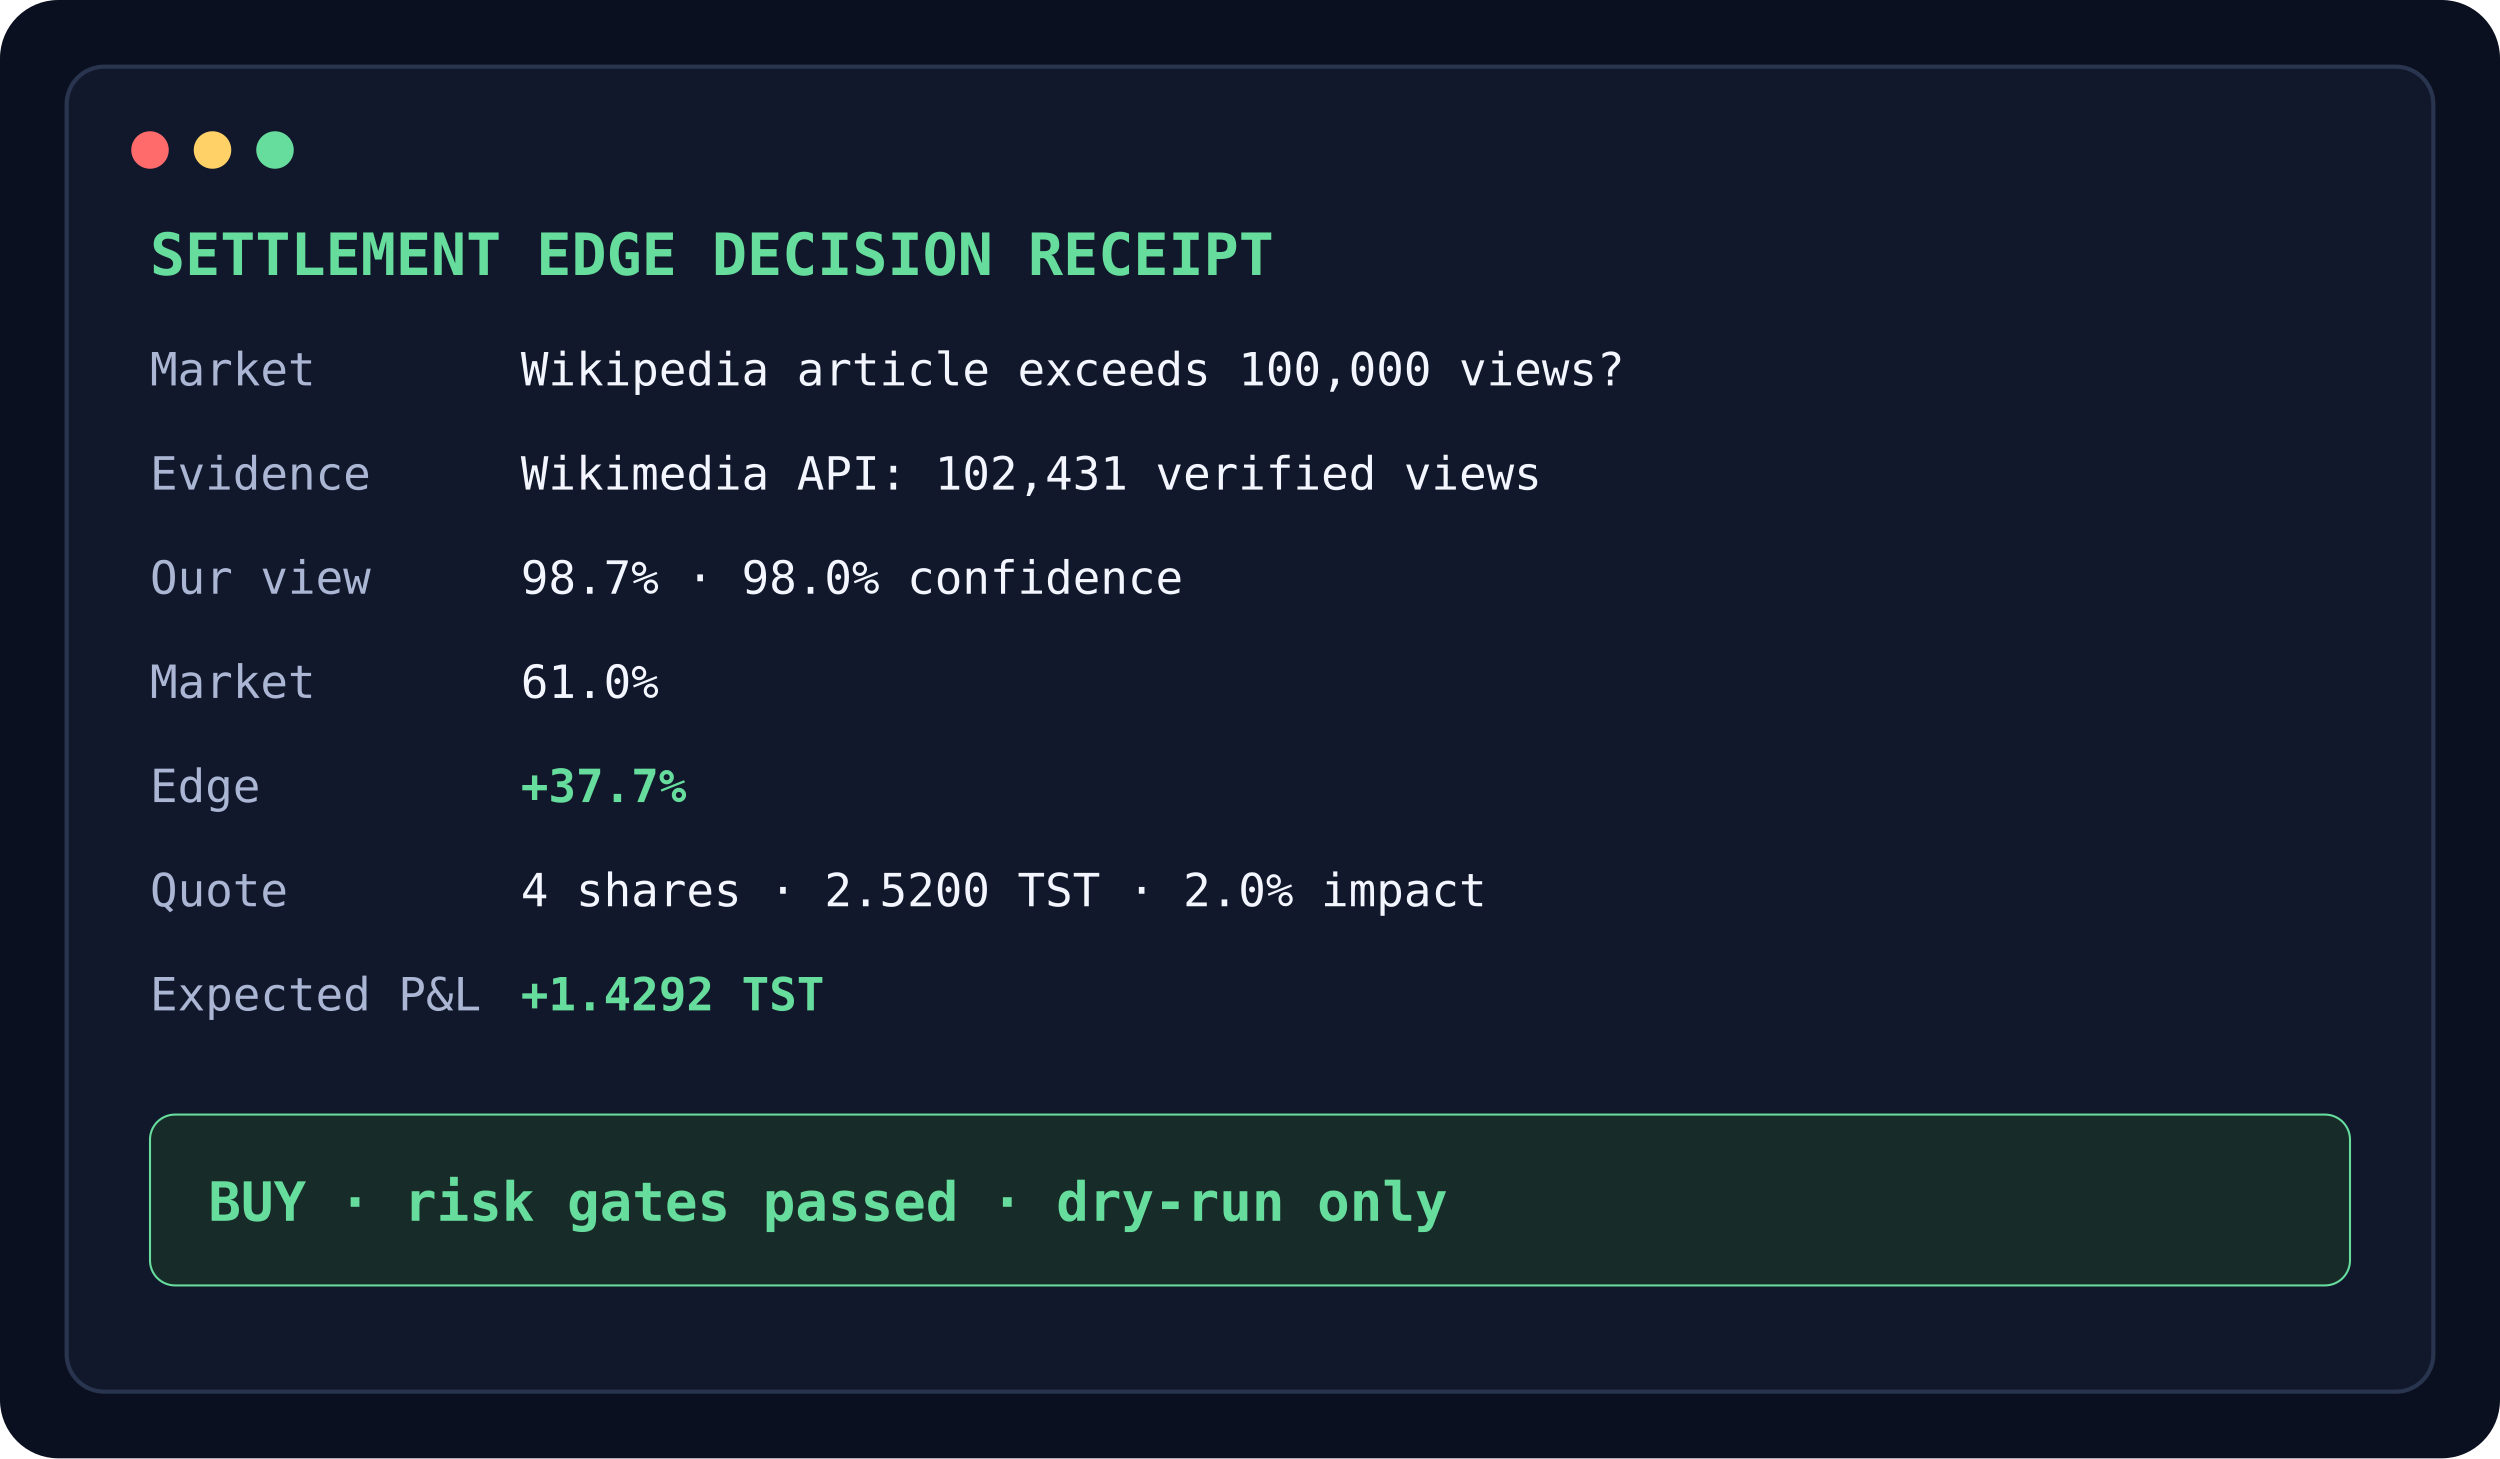
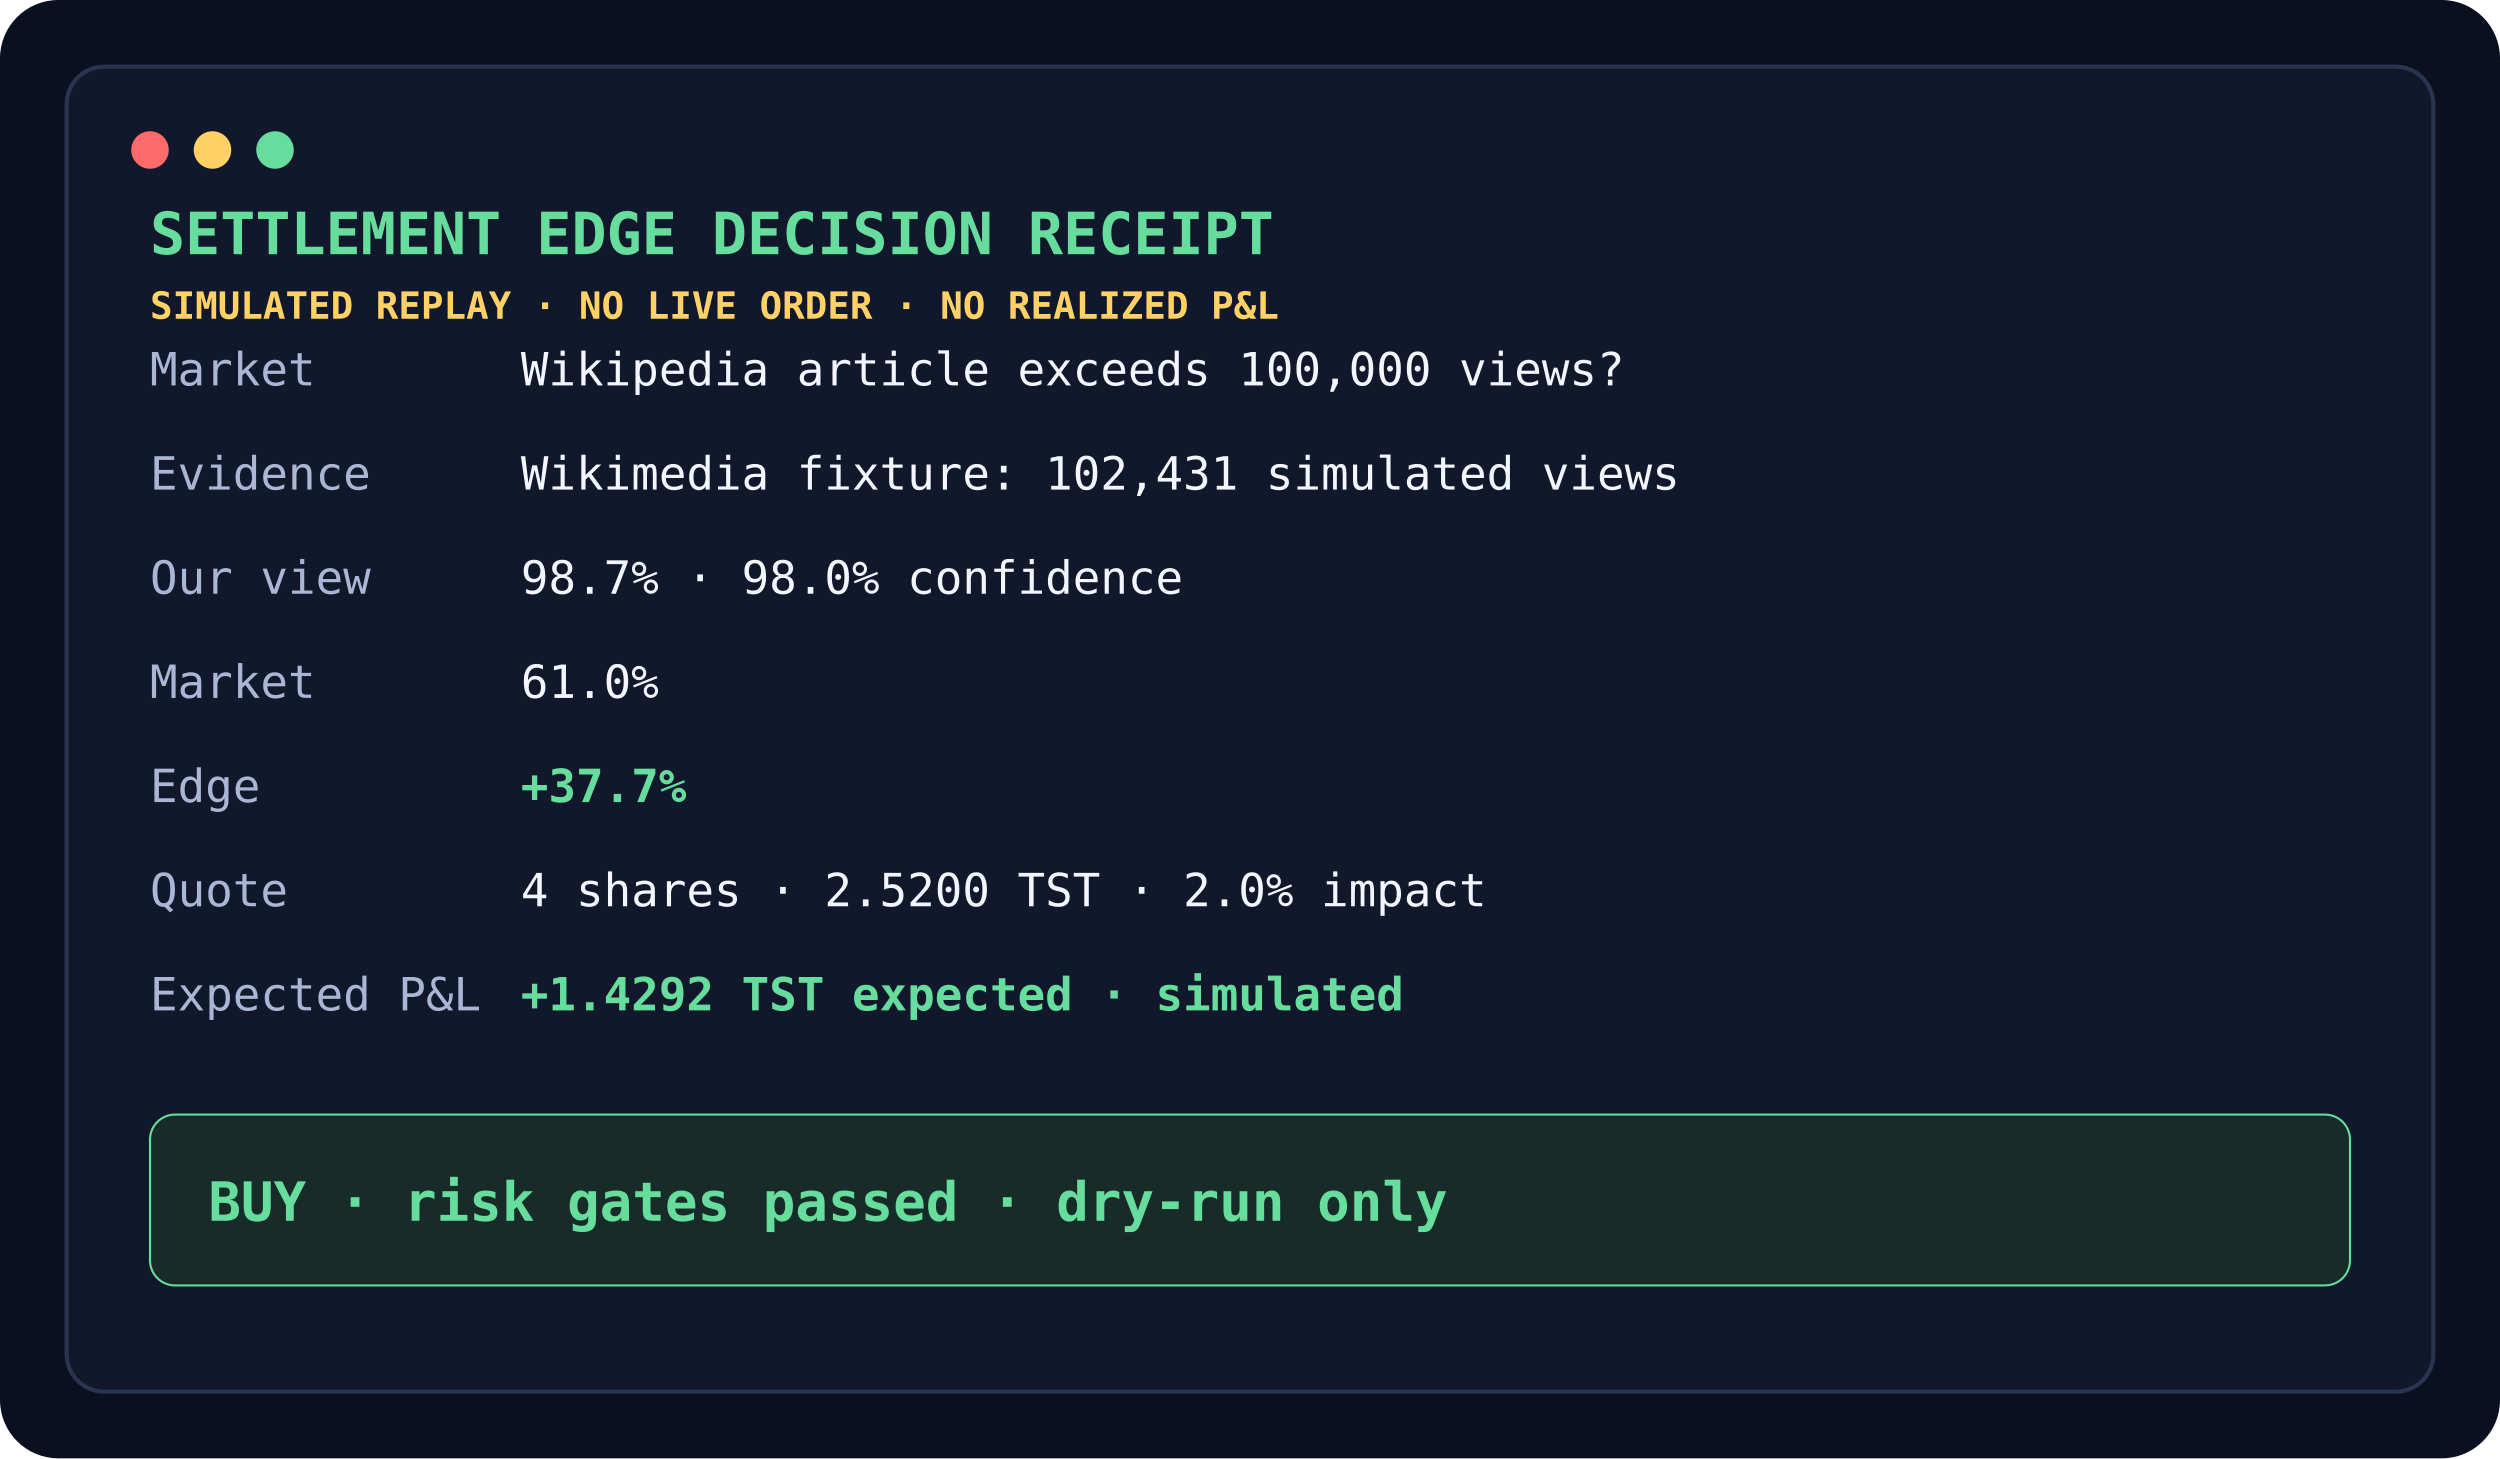
<svg xmlns="http://www.w3.org/2000/svg" width="1200" height="700" viewBox="0 0 1200 700" role="img" aria-labelledby="title description">
-   <description id="description">A terminal-style receipt showing verified Wikimedia evidence, a 37.7 percent edge, a risk-limited quote, and a dry-run buy.</description>
+   <description id="description">A simulated terminal-style receipt showing fixture-based Wikimedia evidence, a 37.7 percent edge, a risk-limited quote, and a dry-run buy. No live order or realized profit is shown.</description>
  <rect width="1200" height="700" rx="28" fill="#0b1020" />
  <rect x="32" y="32" width="1136" height="636" rx="18" fill="#11182b" stroke="#29344f" stroke-width="2" />
  <circle cx="72" cy="72" r="9" fill="#ff6b6b" />
  <circle cx="102" cy="72" r="9" fill="#ffd166" />
  <circle cx="132" cy="72" r="9" fill="#66dc9d" />
-   <text x="72" y="132" fill="#66dc9d" font-family="ui-monospace, SFMono-Regular, Menlo, monospace" font-size="28" font-weight="700">SETTLEMENT EDGE DECISION RECEIPT</text>
+   <text x="72" y="122" fill="#66dc9d" font-family="ui-monospace, SFMono-Regular, Menlo, monospace" font-size="28" font-weight="700">SETTLEMENT EDGE DECISION RECEIPT</text>
+   <text x="72" y="153" fill="#ffd166" font-family="ui-monospace, SFMono-Regular, Menlo, monospace" font-size="18" font-weight="700">SIMULATED REPLAY · NO LIVE ORDER · NO REALIZED P&amp;L</text>
  <text x="72" y="185" fill="#aab6d3" font-family="ui-monospace, SFMono-Regular, Menlo, monospace" font-size="22">Market</text>
  <text x="250" y="185" fill="#f3f6ff" font-family="ui-monospace, SFMono-Regular, Menlo, monospace" font-size="22">Wikipedia article exceeds 100,000 views?</text>
  <text x="72" y="235" fill="#aab6d3" font-family="ui-monospace, SFMono-Regular, Menlo, monospace" font-size="22">Evidence</text>
-   <text x="250" y="235" fill="#f3f6ff" font-family="ui-monospace, SFMono-Regular, Menlo, monospace" font-size="22">Wikimedia API: 102,431 verified views</text>
+   <text x="250" y="235" fill="#f3f6ff" font-family="ui-monospace, SFMono-Regular, Menlo, monospace" font-size="22">Wikimedia fixture: 102,431 simulated views</text>
  <text x="72" y="285" fill="#aab6d3" font-family="ui-monospace, SFMono-Regular, Menlo, monospace" font-size="22">Our view</text>
  <text x="250" y="285" fill="#f3f6ff" font-family="ui-monospace, SFMono-Regular, Menlo, monospace" font-size="22">98.7%  ·  98.0% confidence</text>
  <text x="72" y="335" fill="#aab6d3" font-family="ui-monospace, SFMono-Regular, Menlo, monospace" font-size="22">Market</text>
  <text x="250" y="335" fill="#f3f6ff" font-family="ui-monospace, SFMono-Regular, Menlo, monospace" font-size="22">61.0%</text>
  <text x="72" y="385" fill="#aab6d3" font-family="ui-monospace, SFMono-Regular, Menlo, monospace" font-size="22">Edge</text>
  <text x="250" y="385" fill="#66dc9d" font-family="ui-monospace, SFMono-Regular, Menlo, monospace" font-size="22" font-weight="700">+37.7%</text>
  <text x="72" y="435" fill="#aab6d3" font-family="ui-monospace, SFMono-Regular, Menlo, monospace" font-size="22">Quote</text>
  <text x="250" y="435" fill="#f3f6ff" font-family="ui-monospace, SFMono-Regular, Menlo, monospace" font-size="22">4 shares  ·  2.5200 TST  ·  2.0% impact</text>
  <text x="72" y="485" fill="#aab6d3" font-family="ui-monospace, SFMono-Regular, Menlo, monospace" font-size="22">Expected P&amp;L</text>
-   <text x="250" y="485" fill="#66dc9d" font-family="ui-monospace, SFMono-Regular, Menlo, monospace" font-size="22" font-weight="700">+1.4292 TST</text>
+   <text x="250" y="485" fill="#66dc9d" font-family="ui-monospace, SFMono-Regular, Menlo, monospace" font-size="22" font-weight="700">+1.4292 TST expected · simulated</text>
  <rect x="72" y="535" width="1056" height="82" rx="12" fill="#172c28" stroke="#66dc9d" />
  <text x="100" y="586" fill="#66dc9d" font-family="ui-monospace, SFMono-Regular, Menlo, monospace" font-size="26" font-weight="700">BUY · risk gates passed · dry-run only</text>
</svg>
